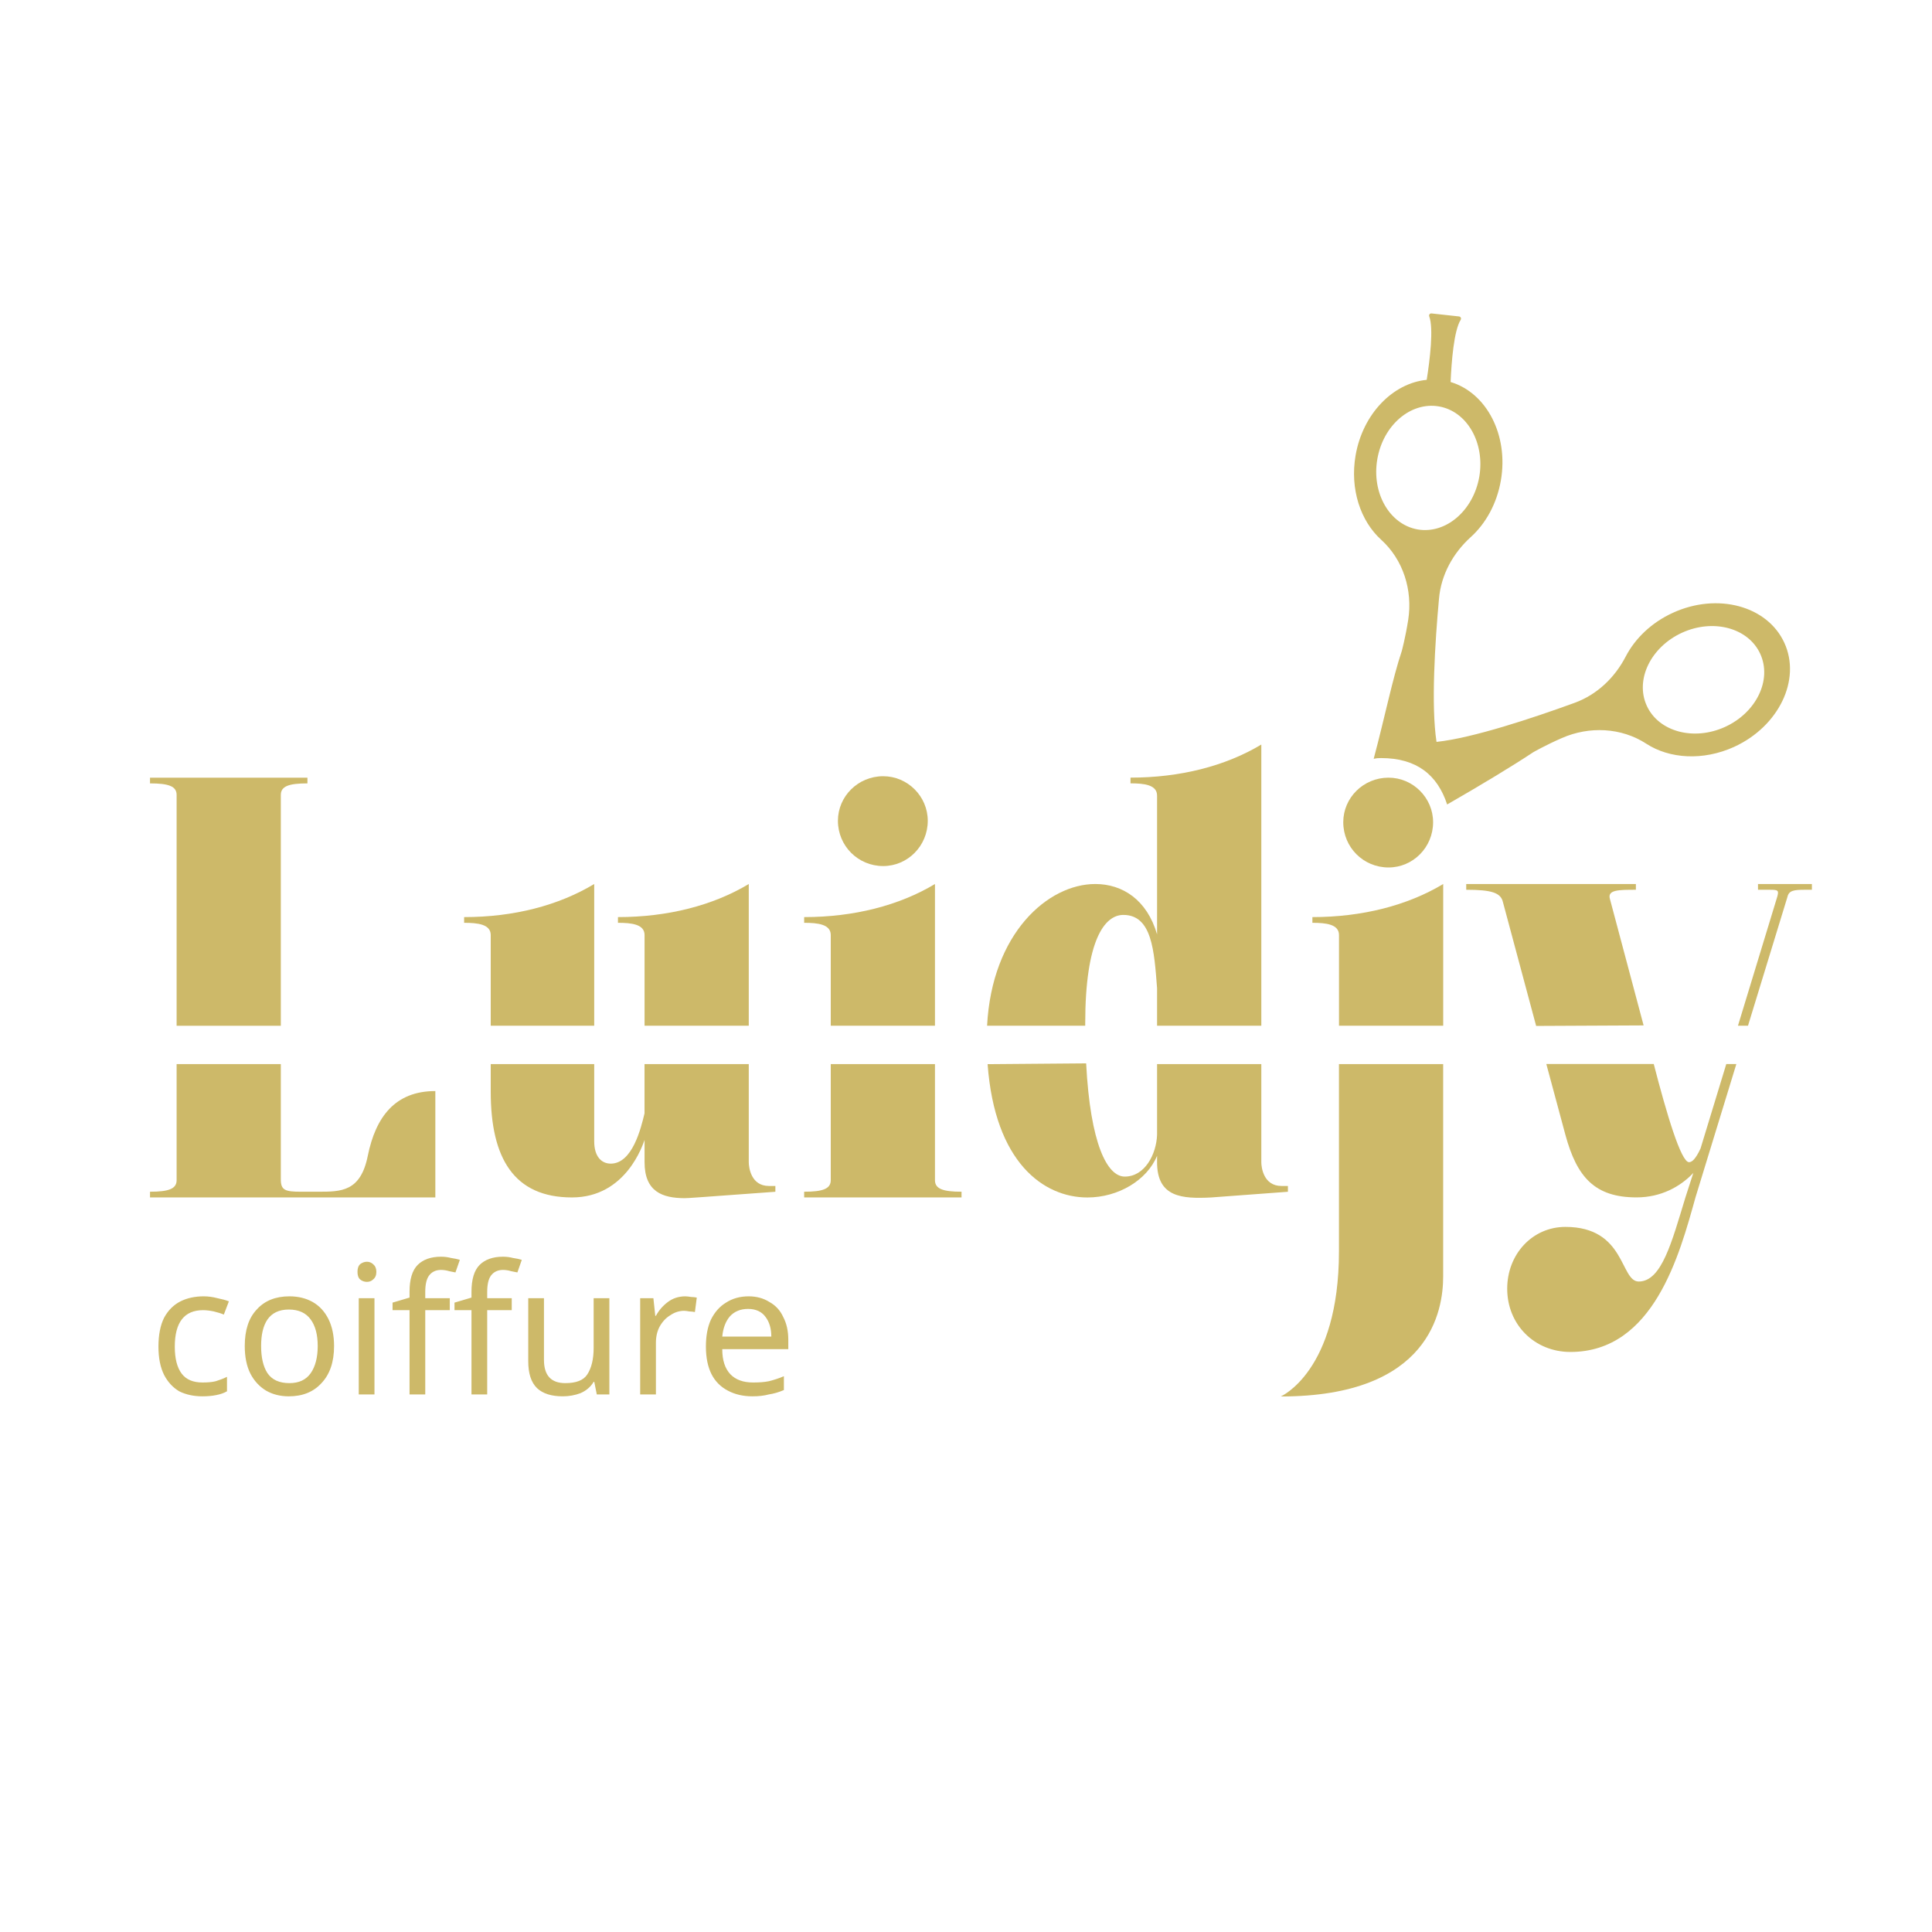
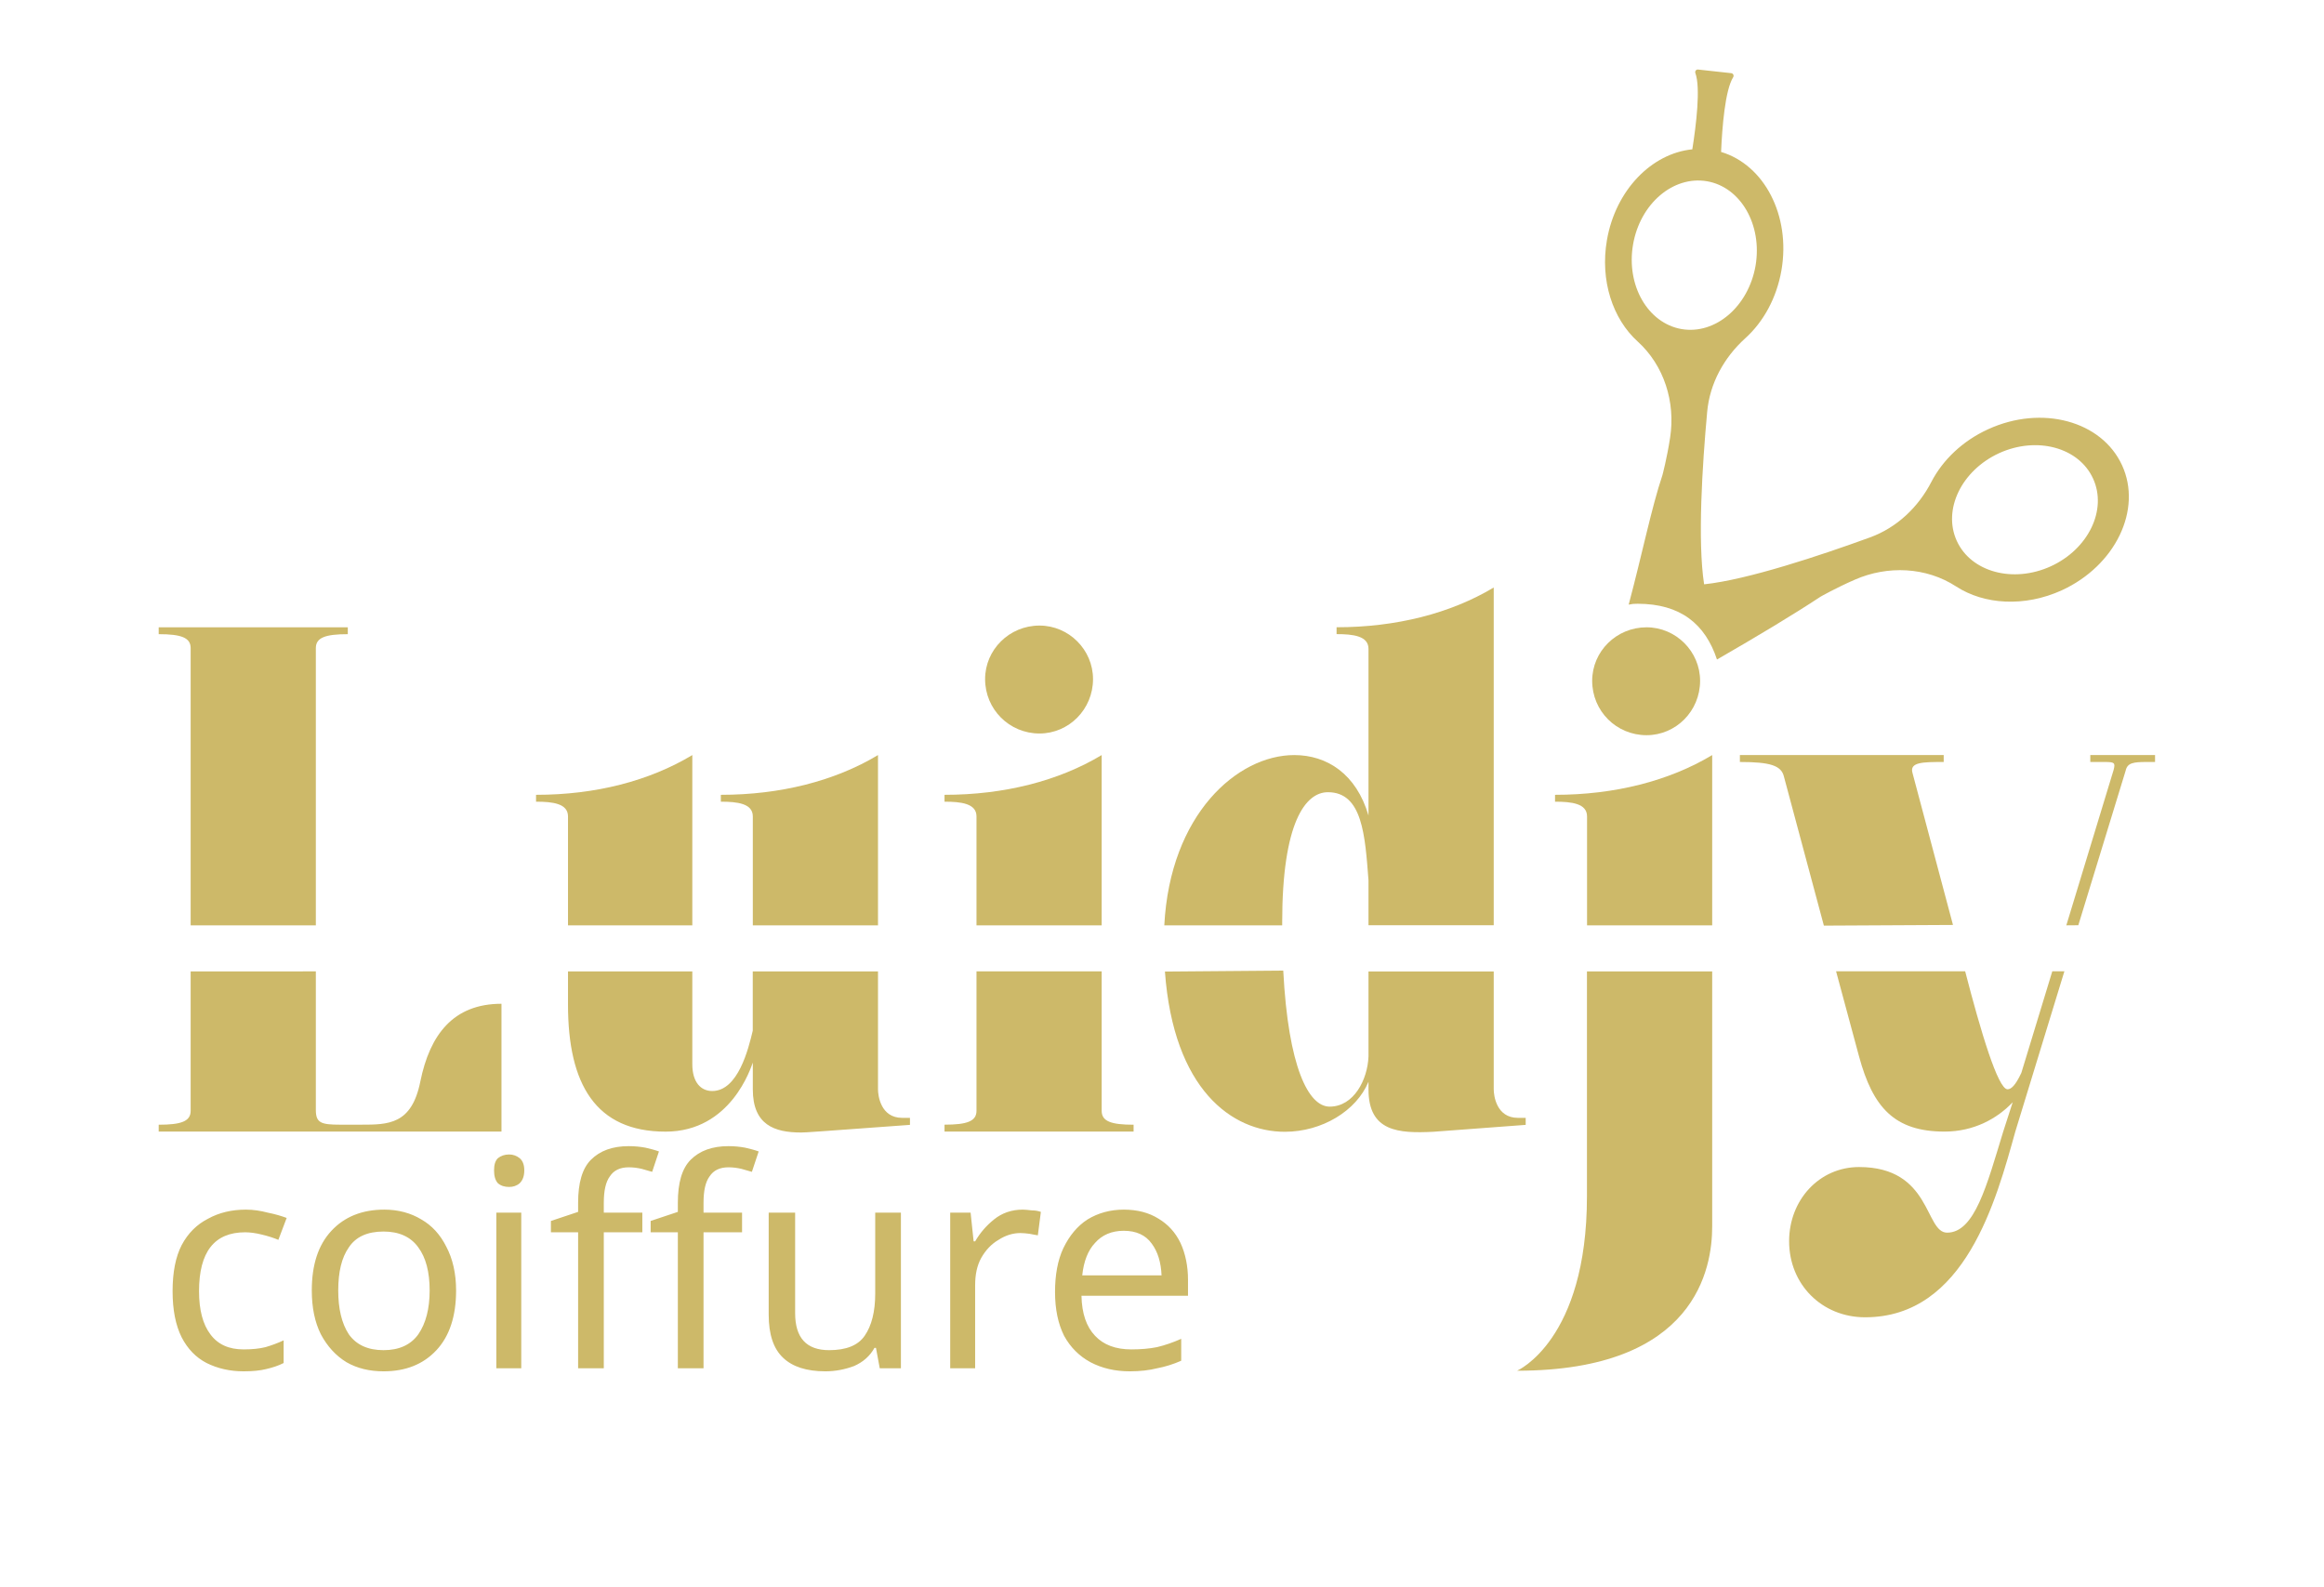
- <svg xmlns="http://www.w3.org/2000/svg" version="1.1" id="Calque_1" x="0px" y="0px" width="48px" height="48px" viewBox="0 0 48 48" enable-background="new 0 0 48 48" xml:space="preserve">
+ <svg xmlns="http://www.w3.org/2000/svg" version="1.1" id="Calque_1" x="0px" y="0px" width="48.063px" height="32.813px" viewBox="0.5 6 48.063 32.813" enable-background="new 0.5 6 48.063 32.813" xml:space="preserve">
+   <rect x="3.686" y="31.367" fill="none" width="23.417" height="3.74" />
  <g>
-     <path fill="#CDB969" d="M4.388,25.484 M4.388,26.437v2.884c0,0.215-0.196,0.287-0.661,0.287v0.142h7.089v-2.643   c-1,0-1.482,0.643-1.678,1.607c-0.179,0.894-0.661,0.894-1.232,0.894H7.477c-0.392,0-0.5-0.037-0.5-0.305v-2.866 M6.977,25.484    M4.388,25.484V19.75c0-0.215-0.196-0.287-0.661-0.287v-0.142h3.911v0.142c-0.465,0-0.661,0.072-0.661,0.287v5.735H4.388z" />
-     <path fill="#CDB969" d="M18.603,26.437v2.438c0,0.126,0.054,0.59,0.5,0.59h0.161v0.144c-1.946,0.142-2.161,0.159-2.25,0.159   c-0.554,0-1-0.159-1-0.893v-0.553c-0.036,0.089-0.446,1.428-1.804,1.428c-1.446,0-2.018-0.981-2.018-2.625v-0.688h2.571v1.92   c0,0.375,0.179,0.553,0.411,0.553c0.536,0,0.75-0.874,0.839-1.249v-1.224H18.603z M18.603,25.484 M16.014,25.484v-2.253   c0-0.268-0.322-0.304-0.661-0.304v-0.142c1.232,0,2.357-0.286,3.25-0.822v3.521H16.014z M12.192,25.484v-2.253   c0-0.268-0.322-0.304-0.661-0.304v-0.142c1.232,0,2.339-0.286,3.232-0.822v3.521H12.192z" />
-     <path fill="#CDB969" d="M20.64,25.484 M20.64,26.437 M23.229,26.437v2.884c0,0.215,0.196,0.287,0.66,0.287v0.142h-3.91v-0.142   c0.464,0,0.661-0.072,0.661-0.287v-2.884H23.229 M23.229,26.437 M23.229,25.484 M20.64,25.484v-2.253   c0-0.268-0.322-0.304-0.661-0.304v-0.142c1.232,0,2.357-0.286,3.25-0.822v3.521H20.64z M20.818,20.392   c0-0.607,0.5-1.107,1.125-1.107c0.607,0,1.107,0.5,1.107,1.107c0,0.625-0.5,1.125-1.107,1.125   C21.319,21.517,20.818,21.017,20.818,20.392z" />
-     <path fill="#CDB969" d="M31.337,26.437v2.438c0,0.126,0.054,0.59,0.5,0.59h0.161v0.144l-1.912,0.142   c-0.714,0.035-1.339,0-1.339-0.875v-0.16c-0.25,0.606-0.964,1.035-1.731,1.035c-1.089,0-2.3-0.869-2.479-3.312l2.448-0.02   c0.104,2.005,0.524,2.813,0.959,2.813c0.499,0,0.785-0.554,0.803-1.036v-1.759H31.337z M28.747,25.484v-0.932   c-0.071-0.929-0.125-1.821-0.839-1.821c-0.464,0-0.946,0.625-0.946,2.696c0,0.019,0,0.038,0,0.057h-2.438   c0.119-2.295,1.51-3.521,2.688-3.521c0.679,0,1.285,0.393,1.535,1.25v-3.447c0-0.268-0.321-0.304-0.66-0.304v-0.142   c1.232,0,2.357-0.286,3.25-0.822v6.985H28.747z" />
-     <path fill="#CDB969" d="M35.855,26.437v5.277c0,0.84-0.321,2.981-4.035,2.981c0,0,1.446-0.625,1.446-3.606v-4.652H35.855z    M33.267,25.484v-2.253c0-0.268-0.322-0.304-0.661-0.304v-0.142c1.232,0,2.357-0.286,3.25-0.822v3.521H33.267z M33.373,20.427   c0-0.607,0.5-1.106,1.125-1.106c0.607,0,1.107,0.5,1.107,1.106c0,0.626-0.5,1.125-1.107,1.125   C33.873,21.552,33.373,21.053,33.373,20.427z" />
-     <path fill="#CDB969" d="M43.179,25.484l0.98-3.217c0.036-0.143,0.019-0.161-0.179-0.161h-0.303v-0.143h1.339v0.143h-0.179   c-0.268,0-0.393,0.018-0.429,0.179l-0.979,3.198L43.179,25.484z M38.165,25.489l-0.826-3.08c-0.054-0.231-0.286-0.303-0.911-0.303   v-0.143h4.215v0.143c-0.429,0-0.715,0-0.644,0.232l0.836,3.138L38.165,25.489z M41.087,26.435c0.322,1.246,0.678,2.439,0.876,2.439   c0.072,0,0.161-0.071,0.286-0.339l0.64-2.099h0.25l-1.015,3.313c-0.394,1.411-1.035,3.84-3.107,3.84   c-0.893,0-1.571-0.679-1.571-1.572c0-0.856,0.625-1.535,1.447-1.535c1.499,0,1.356,1.357,1.821,1.357c0.57,0,0.821-0.982,1.16-2.09   l0.196-0.607c-0.321,0.34-0.804,0.607-1.41,0.607c-1.036,0-1.482-0.5-1.768-1.554l-0.474-1.76L41.087,26.435z" />
-   </g>
-   <rect x="3.686" y="31.367" fill="none" width="23.417" height="3.741" />
-   <text transform="matrix(1 0 0 1 3.6865 34.6445)" fill="#CDB969" font-family="'OldSansBlack'" font-size="4.471">coiffure</text>
-   <g>
-     <ellipse transform="matrix(0.9856 0.1692 -0.1692 0.9856 2.4787 -5.8366)" fill="none" cx="35.486" cy="11.625" rx="1.286" ry="1.551" />
-     <ellipse transform="matrix(-0.4156 -0.9096 0.9096 -0.4156 44.5508 62.4048)" fill="none" cx="42.324" cy="16.89" rx="1.287" ry="1.55" />
-     <path fill="#CDB969" d="M44.332,15.971c-0.421-0.919-1.66-1.254-2.77-0.746c-0.533,0.243-0.939,0.639-1.171,1.085   c-0.272,0.527-0.714,0.949-1.271,1.152c-1.031,0.375-2.529,0.875-3.43,0.97c-0.138-0.895-0.038-2.471,0.062-3.563   c0.053-0.592,0.348-1.126,0.788-1.525c0.373-0.336,0.649-0.83,0.749-1.409c0.194-1.127-0.356-2.177-1.249-2.444   c0.022-0.509,0.082-1.277,0.25-1.545c0.021-0.035,0.001-0.079-0.04-0.084l-0.686-0.075c-0.04-0.004-0.069,0.035-0.055,0.073   c0.111,0.301,0.017,1.073-0.063,1.577c-0.84,0.083-1.588,0.844-1.767,1.878c-0.144,0.837,0.123,1.63,0.634,2.093   c0.551,0.498,0.787,1.256,0.674,1.99c-0.068,0.436-0.16,0.776-0.16,0.776c-0.23,0.685-0.414,1.612-0.698,2.678   c0.089-0.015,0.086-0.018,0.183-0.018c0.888,0,1.401,0.42,1.642,1.153c0.848-0.488,1.595-0.938,2.141-1.299   c0,0,0.303-0.174,0.708-0.351c0.681-0.299,1.476-0.264,2.098,0.14c0.578,0.376,1.413,0.43,2.185,0.078   C44.193,18.046,44.753,16.89,44.332,15.971z M35.223,13.154c-0.7-0.122-1.149-0.904-1.004-1.746   c0.145-0.846,0.829-1.43,1.529-1.311c0.7,0.12,1.148,0.902,1.005,1.746C36.606,12.686,35.923,13.273,35.223,13.154z M42.858,18.06   c-0.778,0.354-1.649,0.12-1.944-0.525c-0.296-0.646,0.097-1.458,0.875-1.815c0.778-0.355,1.649-0.121,1.944,0.525   C44.029,16.89,43.637,17.704,42.858,18.06z" />
+     <g>
+       <path fill="#CDB969" d="M4.443,26.088v2.883c0,0.217-0.196,0.287-0.661,0.287V29.4h7.089v-2.643c-1,0-1.482,0.643-1.678,1.607    c-0.179,0.893-0.661,0.893-1.232,0.893H7.532c-0.392,0-0.5-0.037-0.5-0.305v-2.865 M4.443,25.135v-5.734    c0-0.215-0.196-0.287-0.661-0.287v-0.142h3.911v0.142c-0.465,0-0.661,0.072-0.661,0.287v5.734H4.443L4.443,25.135z" />
+       <path fill="#CDB969" d="M18.658,26.088v2.438c0,0.127,0.054,0.59,0.5,0.59h0.161v0.145c-1.946,0.143-2.161,0.158-2.25,0.158    c-0.554,0-1-0.158-1-0.893v-0.553c-0.036,0.09-0.446,1.428-1.804,1.428c-1.446,0-2.018-0.98-2.018-2.625v-0.688h2.571v1.92    c0,0.375,0.179,0.553,0.411,0.553c0.536,0,0.75-0.873,0.839-1.248v-1.225H18.658z M16.069,25.135v-2.253    c0-0.268-0.322-0.304-0.661-0.304v-0.142c1.232,0,2.357-0.286,3.25-0.822v3.521H16.069z M12.247,25.135v-2.253    c0-0.268-0.322-0.304-0.661-0.304v-0.142c1.232,0,2.339-0.286,3.232-0.822v3.521H12.247z" />
+       <path fill="#CDB969" d="M23.284,26.088v2.883c0,0.217,0.196,0.287,0.66,0.287V29.4h-3.91v-0.143c0.464,0,0.661-0.07,0.661-0.287    v-2.883H23.284 M20.695,25.135v-2.253c0-0.268-0.322-0.304-0.661-0.304v-0.142c1.232,0,2.357-0.286,3.25-0.822v3.521H20.695z     M20.873,20.043c0-0.607,0.5-1.107,1.125-1.107c0.607,0,1.107,0.5,1.107,1.107c0,0.625-0.5,1.125-1.107,1.125    C21.374,21.168,20.873,20.668,20.873,20.043z" />
+       <path fill="#CDB969" d="M31.392,26.088v2.438c0,0.127,0.054,0.59,0.5,0.59h0.161v0.145l-1.912,0.143    c-0.714,0.035-1.339,0-1.339-0.875v-0.16c-0.25,0.605-0.964,1.035-1.731,1.035c-1.089,0-2.3-0.869-2.479-3.313l2.447-0.02    c0.104,2.004,0.524,2.813,0.959,2.813c0.5,0,0.785-0.555,0.804-1.037v-1.758H31.392z M28.802,25.135v-0.932    c-0.071-0.929-0.125-1.821-0.839-1.821c-0.465,0-0.946,0.625-0.946,2.696c0,0.018,0,0.037,0,0.057h-2.438    c0.119-2.295,1.511-3.521,2.688-3.521c0.679,0,1.285,0.393,1.535,1.25v-3.447c0-0.268-0.321-0.304-0.66-0.304v-0.142    c1.231,0,2.356-0.286,3.25-0.822v6.984h-2.59V25.135z" />
+       <path fill="#CDB969" d="M35.91,26.088v5.277c0,0.84-0.321,2.98-4.035,2.98c0,0,1.445-0.625,1.445-3.605v-4.652H35.91z     M33.322,25.135v-2.253c0-0.268-0.322-0.304-0.662-0.304v-0.142c1.232,0,2.357-0.286,3.25-0.822v3.521H33.322z M33.428,20.078    c0-0.607,0.5-1.106,1.125-1.106c0.607,0,1.107,0.5,1.107,1.106c0,0.626-0.5,1.125-1.107,1.125    C33.928,21.203,33.428,20.704,33.428,20.078z" />
+       <path fill="#CDB969" d="M43.234,25.135l0.979-3.217c0.036-0.143,0.019-0.161-0.179-0.161h-0.304v-0.143h1.339v0.143h-0.179    c-0.269,0-0.394,0.018-0.429,0.179l-0.979,3.197L43.234,25.135z M38.22,25.141l-0.826-3.081c-0.054-0.231-0.286-0.303-0.911-0.303    v-0.143h4.215v0.143c-0.429,0-0.715,0-0.644,0.232l0.836,3.138L38.22,25.141z M41.142,26.086c0.322,1.246,0.679,2.439,0.876,2.439    c0.072,0,0.161-0.072,0.286-0.34l0.64-2.1h0.25L42.179,29.4c-0.394,1.41-1.035,3.84-3.106,3.84c-0.894,0-1.572-0.68-1.572-1.572    c0-0.855,0.625-1.535,1.447-1.535c1.5,0,1.356,1.357,1.821,1.357c0.57,0,0.821-0.982,1.16-2.09l0.196-0.607    c-0.321,0.34-0.805,0.607-1.41,0.607c-1.036,0-1.482-0.5-1.768-1.555l-0.475-1.76H41.142z" />
+     </g>
+     <text transform="matrix(1 0 0 1 3.7412 34.2949)" fill="#CDB969" font-family="'OldSansBlack'" font-size="6">coiffure</text>
+     <g>
+       <ellipse transform="matrix(0.1691 -0.9856 0.9856 0.1691 18.4188 44.3995)" fill="none" cx="35.542" cy="11.276" rx="1.551" ry="1.286" />
+       <ellipse transform="matrix(-0.9096 0.4156 -0.4156 -0.9096 87.798 13.9696)" fill="none" cx="42.379" cy="16.538" rx="1.55" ry="1.287" />
+       <path fill="#CDB969" d="M44.387,15.622c-0.421-0.919-1.66-1.254-2.77-0.746c-0.533,0.243-0.939,0.639-1.172,1.085    c-0.271,0.527-0.714,0.949-1.271,1.152c-1.031,0.375-2.529,0.875-3.431,0.97c-0.138-0.895-0.037-2.471,0.063-3.563    c0.053-0.592,0.348-1.126,0.788-1.525c0.373-0.336,0.649-0.83,0.749-1.409c0.193-1.127-0.355-2.177-1.249-2.444    c0.022-0.509,0.082-1.277,0.25-1.545c0.021-0.035,0.001-0.079-0.04-0.084l-0.686-0.075c-0.041-0.004-0.069,0.035-0.056,0.073    c0.111,0.301,0.017,1.073-0.063,1.577c-0.84,0.083-1.588,0.844-1.766,1.878c-0.145,0.837,0.122,1.63,0.633,2.093    c0.551,0.498,0.787,1.256,0.674,1.99c-0.067,0.436-0.159,0.776-0.159,0.776c-0.229,0.685-0.414,1.612-0.698,2.678    c0.089-0.015,0.086-0.018,0.184-0.018c0.888,0,1.4,0.42,1.642,1.153c0.848-0.488,1.595-0.938,2.142-1.299    c0,0,0.303-0.174,0.707-0.351c0.682-0.299,1.477-0.264,2.098,0.14c0.578,0.376,1.414,0.43,2.186,0.078    C44.248,17.697,44.808,16.541,44.387,15.622z M35.277,12.805c-0.699-0.122-1.148-0.904-1.004-1.746    c0.145-0.846,0.829-1.43,1.529-1.311c0.699,0.12,1.148,0.902,1.005,1.746C36.66,12.337,35.978,12.924,35.277,12.805z     M42.912,17.711c-0.777,0.354-1.648,0.12-1.943-0.525c-0.296-0.646,0.098-1.458,0.875-1.815c0.777-0.354,1.648-0.121,1.943,0.525    C44.084,16.541,43.691,17.355,42.912,17.711z" />
+     </g>
  </g>
</svg>
